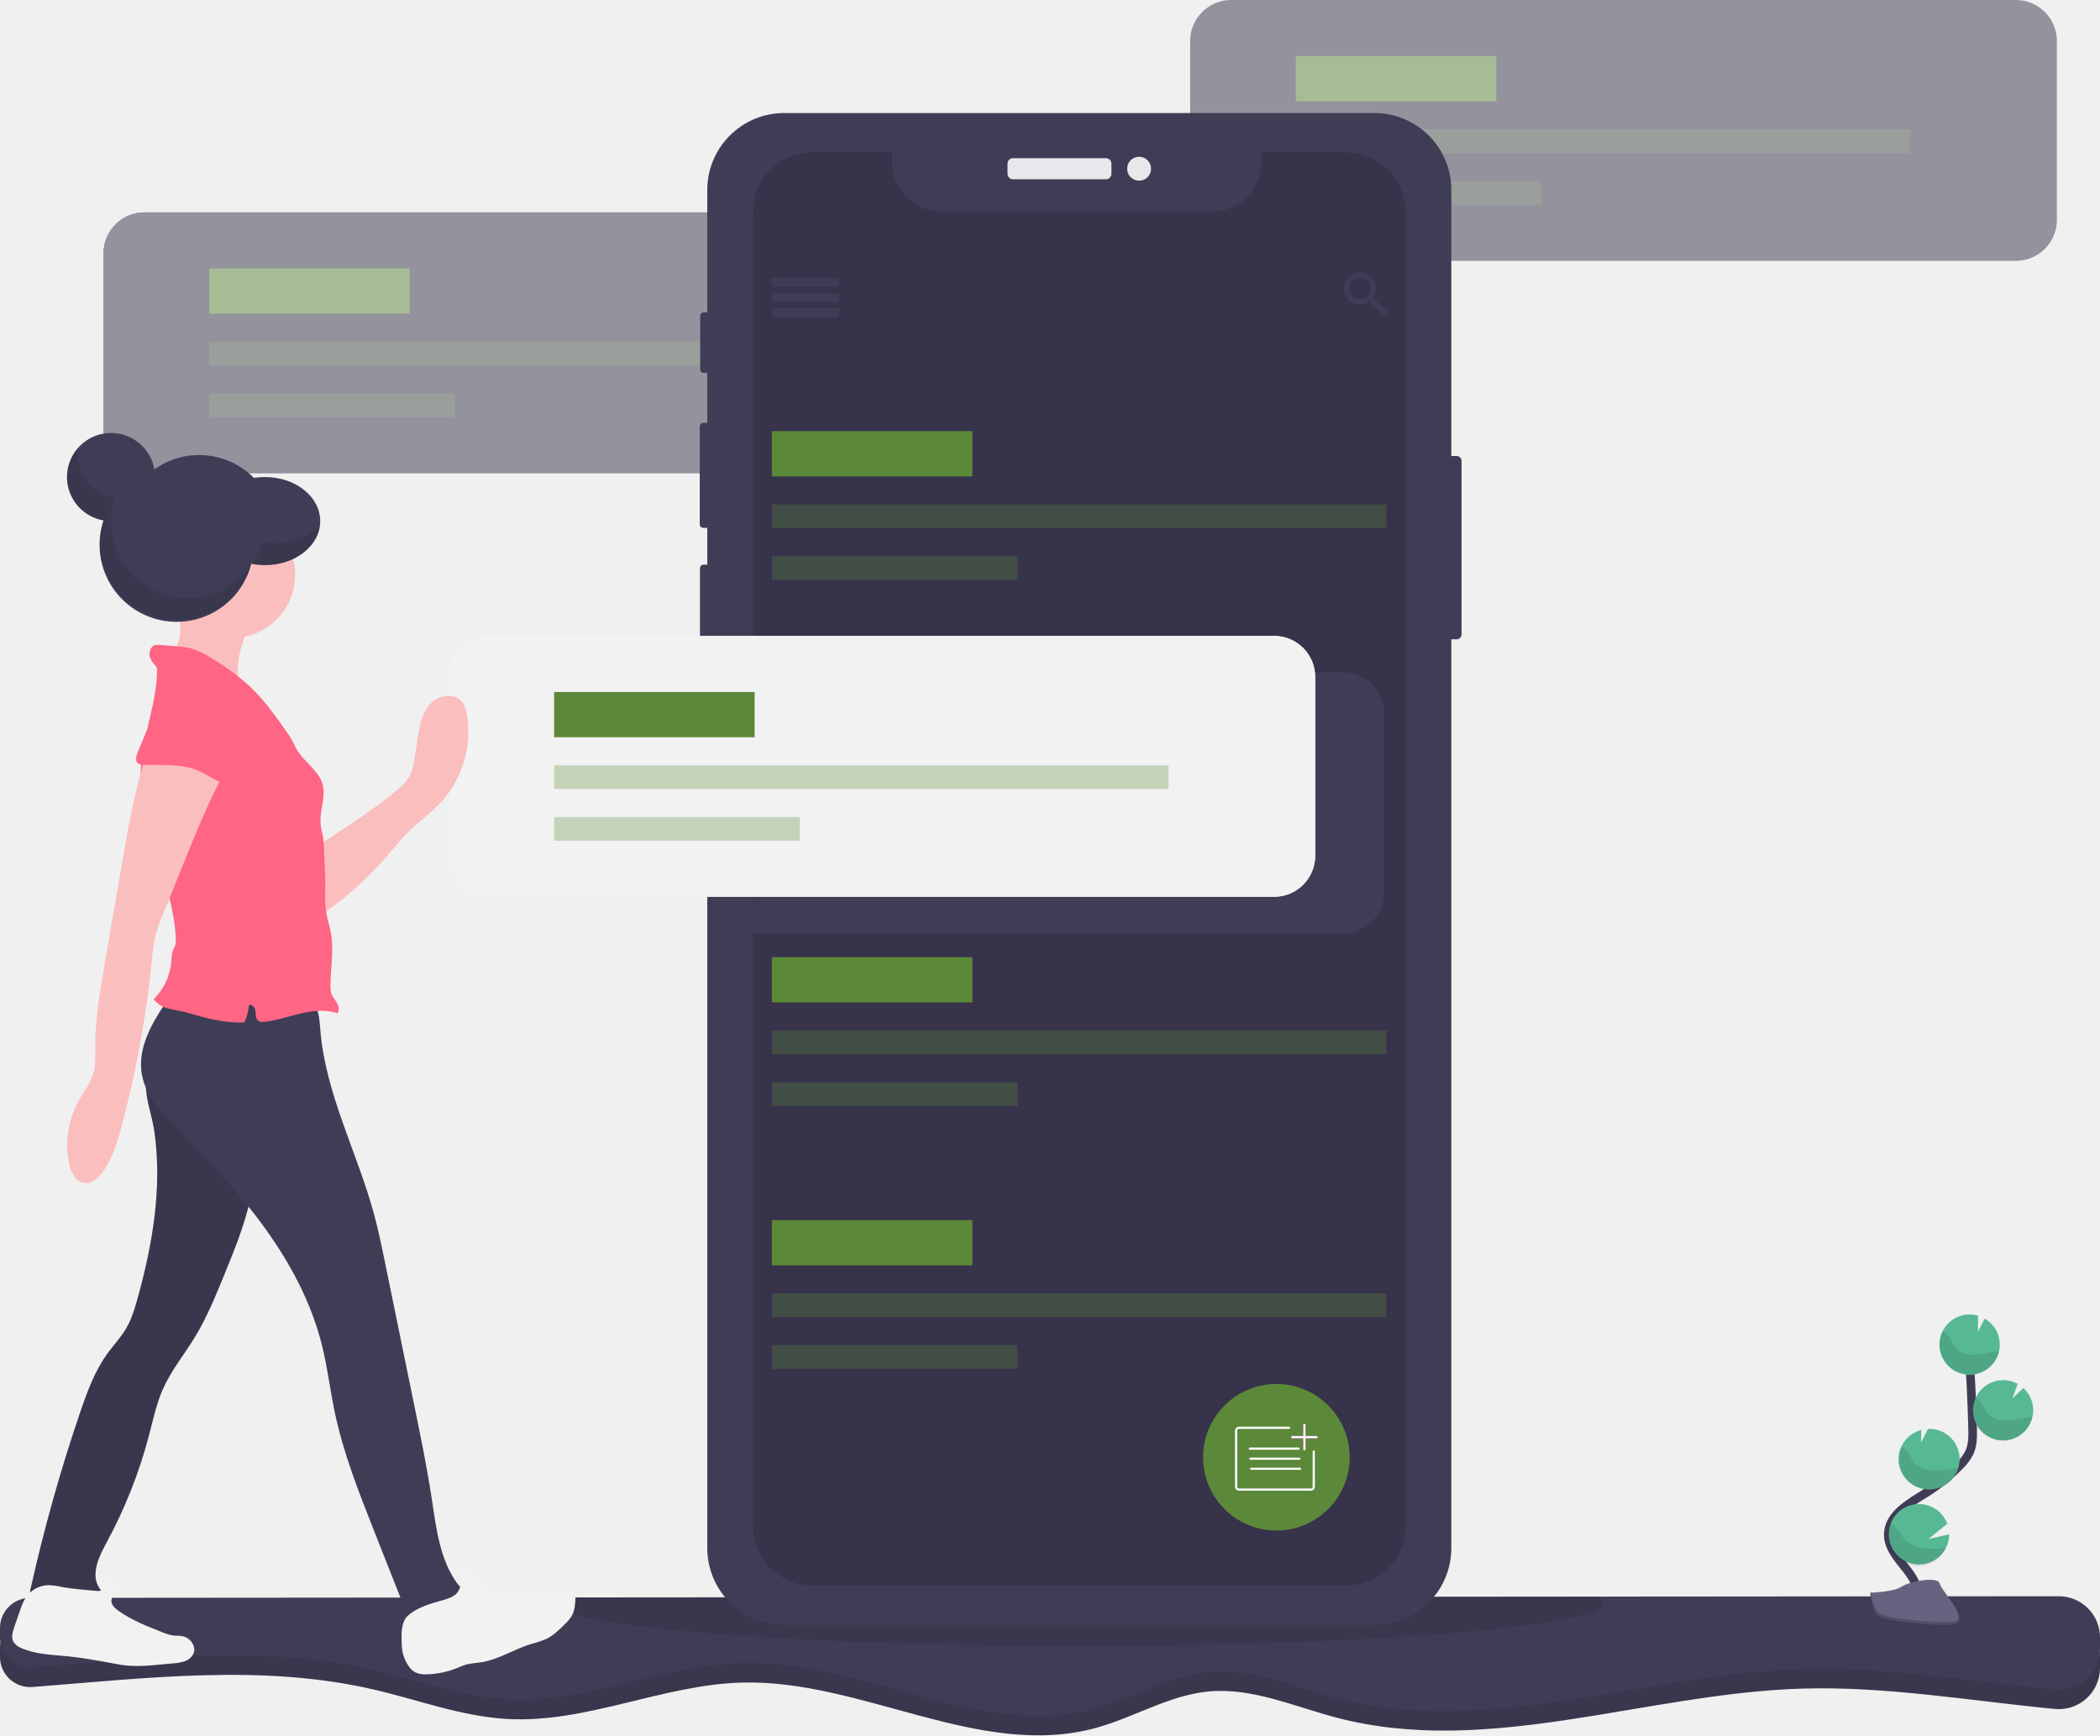
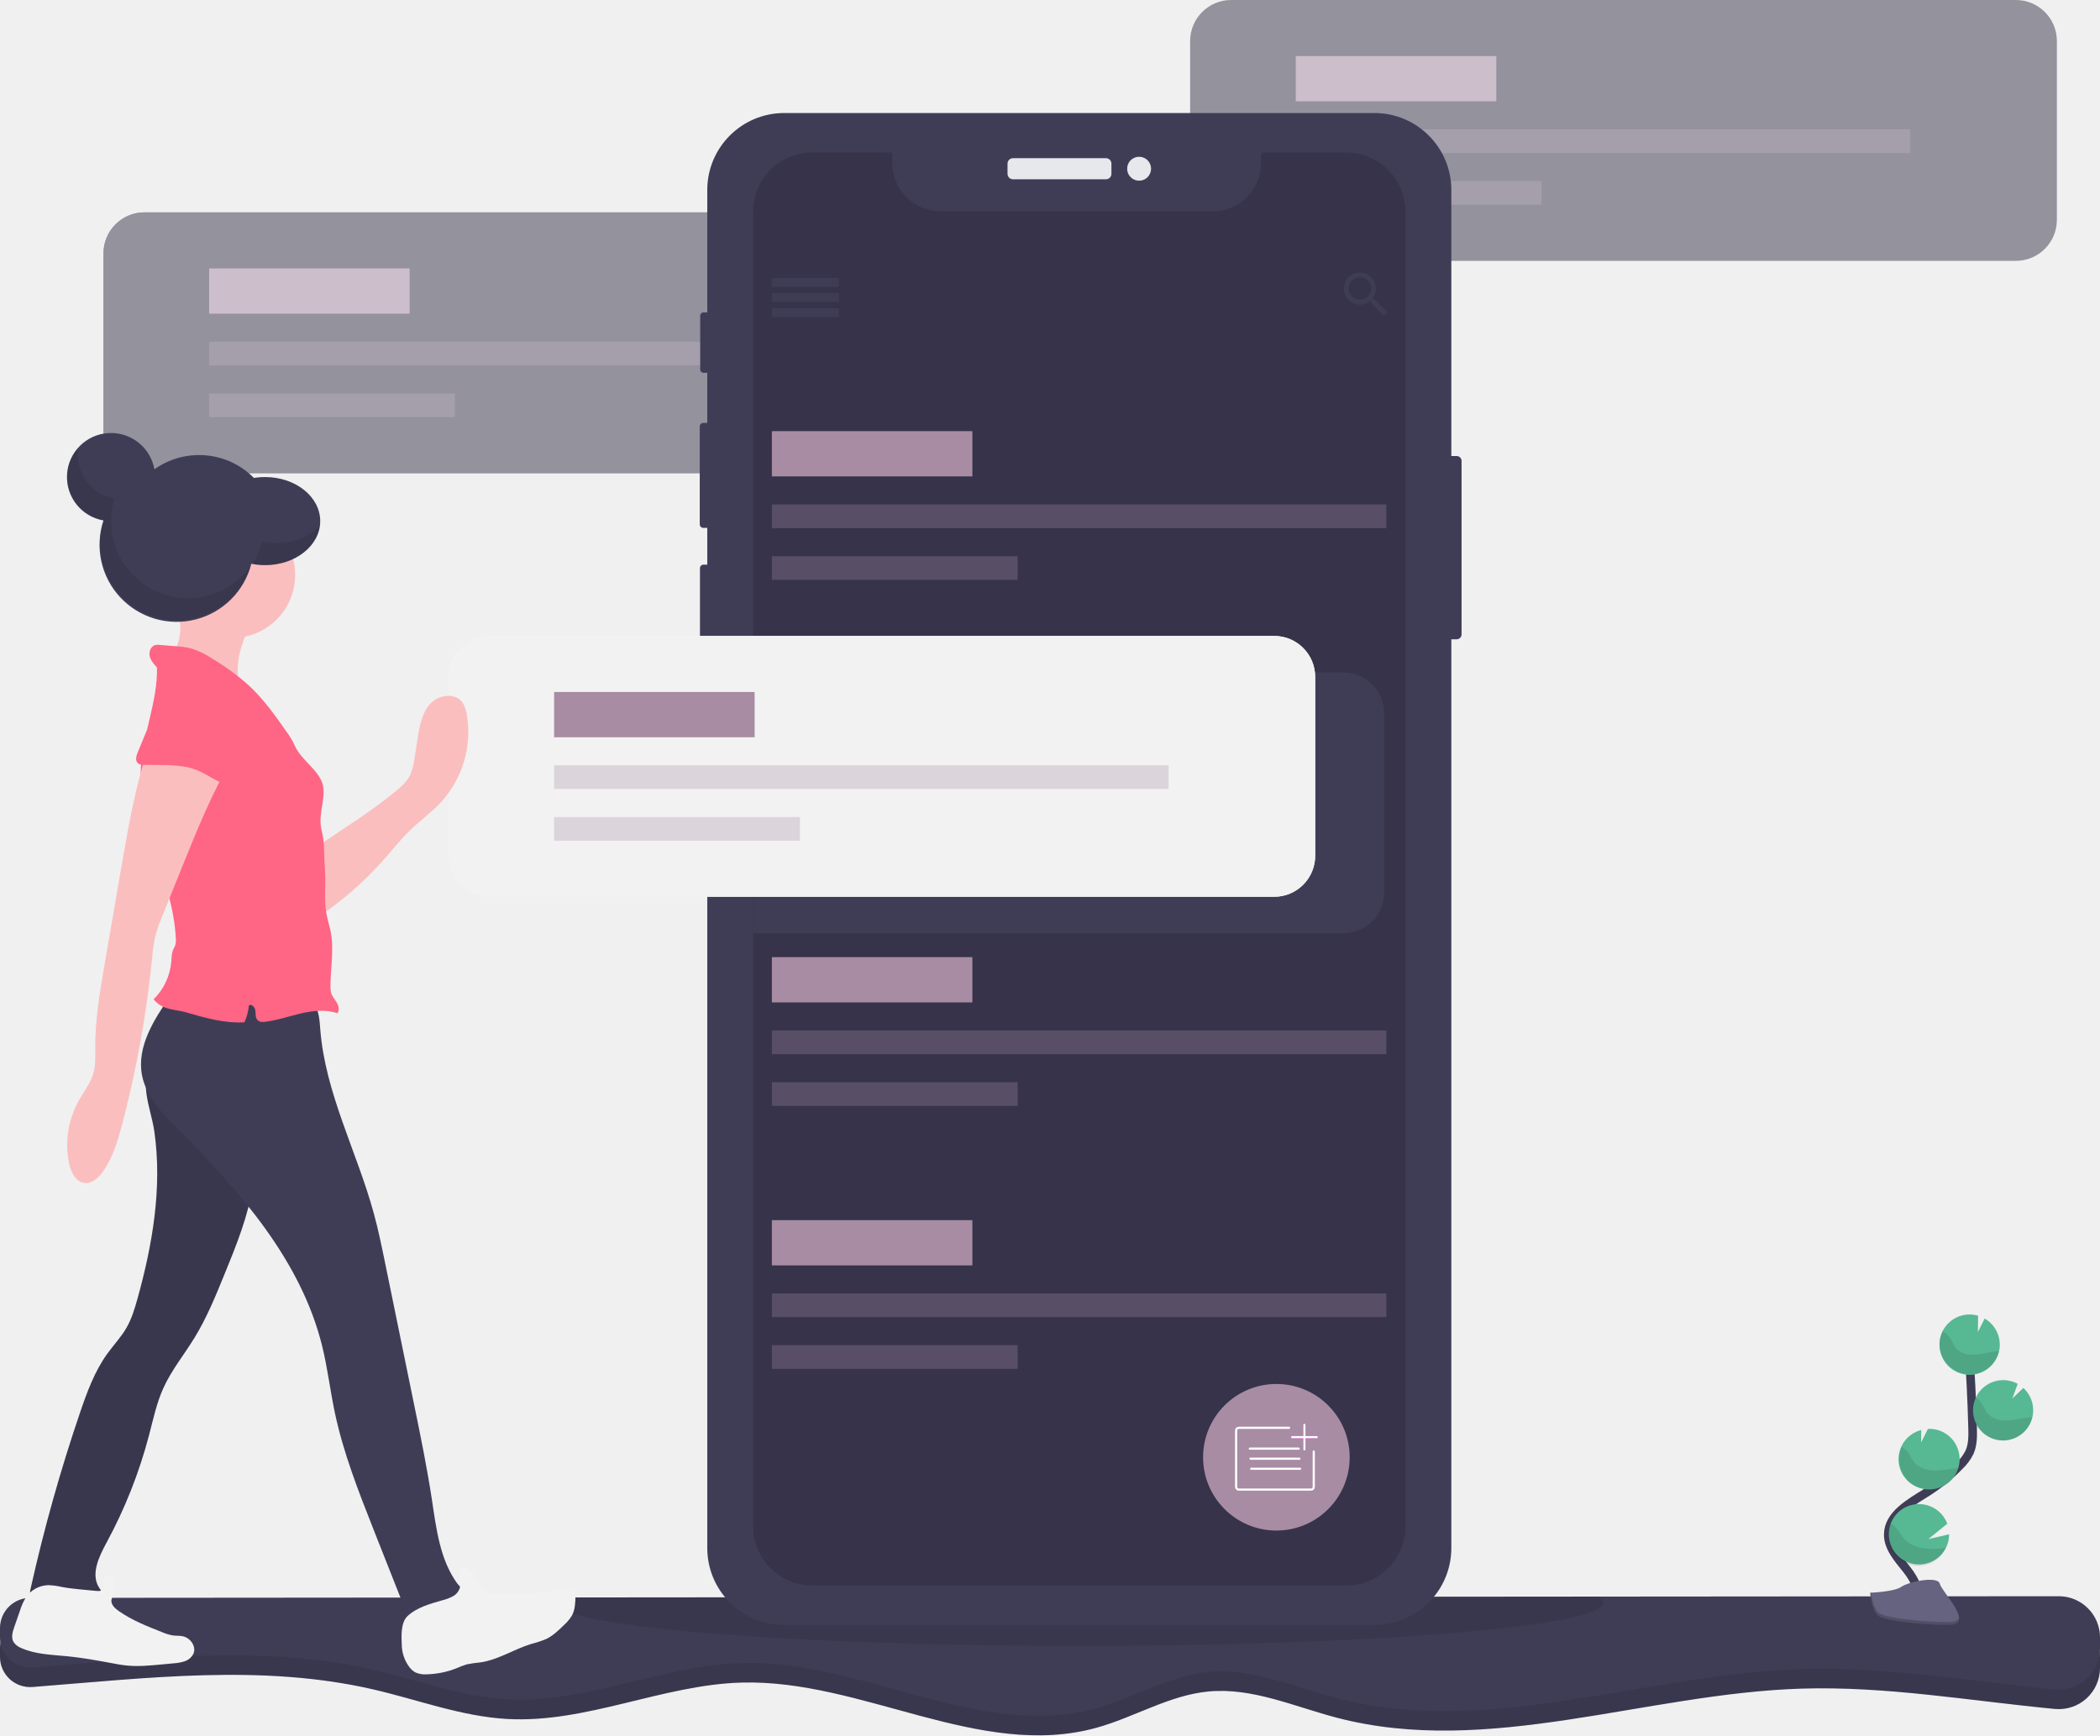
<svg xmlns="http://www.w3.org/2000/svg" id="ada6f7ae-8394-4767-8700-18704e9e9034" data-name="Layer 1" width="974" height="805.02" viewBox="0 0 974 805.02">
  <path d="M1087,816.24v5a19.11,19.11,0,0,1-20.91,19c-39.15-3.72-78.12-10.64-117.4-9.43-72.42,2.21-145.44,31.83-215.54,13.53-19.77-5.16-39.32-14.13-59.66-12.2-18.25,1.73-34.49,12.05-52.17,16.89C567.55,863.79,512.8,826.49,457.06,828c-36.74,1-71.92,18.89-108.62,16.9-21.27-1.14-41.53-8.92-62.28-13.71-51.66-11.94-104.86-5.27-158.09-1.13A14,14,0,0,1,113,816.13v-4.28a14,14,0,0,1,14-14l940.92-.76A19.11,19.11,0,0,1,1087,816.24Z" transform="translate(-113 -47.49)" fill="#3f3d56" />
  <path d="M1087,816.24v5a19.11,19.11,0,0,1-20.91,19c-39.15-3.72-78.12-10.64-117.4-9.43-72.42,2.21-145.44,31.83-215.54,13.53-19.77-5.16-39.32-14.13-59.66-12.2-18.25,1.73-34.49,12.05-52.17,16.89C567.55,863.79,512.8,826.49,457.06,828c-36.74,1-71.92,18.89-108.62,16.9-21.27-1.14-41.53-8.92-62.28-13.71-51.66-11.94-104.86-5.27-158.09-1.13A14,14,0,0,1,113,816.13v-4.28a14,14,0,0,1,14-14l940.92-.76A19.11,19.11,0,0,1,1087,816.24Z" transform="translate(-113 -47.49)" opacity="0.1" />
  <path d="M1087,807.1v5a20.39,20.39,0,0,1-.11,2.08,19.11,19.11,0,0,1-20.8,17c-39.15-3.73-78.12-10.65-117.4-9.44-72.42,2.22-145.44,31.84-215.54,13.53-19.77-5.16-39.32-14.13-59.66-12.2-18.25,1.73-34.49,12.05-52.17,16.9-53.77,14.72-108.52-22.58-164.26-21.08-36.74,1-71.92,18.89-108.62,16.91-21.27-1.15-41.53-8.92-62.28-13.72-51.65-11.93-104.86-5.26-158.09-1.12a14,14,0,0,1-14.86-11.5A13.7,13.7,0,0,1,113,807v-4.28a14,14,0,0,1,14-14l235.83-.19,481.81-.4,223.28-.18A19.11,19.11,0,0,1,1087,807.1Z" transform="translate(-113 -47.49)" fill="#3f3d56" />
  <path d="M856.59,791c0,2.21-4.36,4.33-12.4,6.32C812,805.27,721,811,613.59,811c-105.67,0-195.58-5.55-229-13.31-9-2.09-14-4.34-14-6.69,0-.82.6-1.63,1.78-2.43l481.81-.4C855.77,789.1,856.59,790,856.59,791Z" transform="translate(-113 -47.49)" opacity="0.1" />
  <g opacity="0.5">
    <rect x="552" width="402" height="121" rx="19.03" fill="#36334a" />
-     <rect x="601" y="26" width="93" height="21" fill="#5c8839" />
-     <rect x="601" y="60" width="285" height="11" fill="#5c8839" opacity="0.3" />
-     <rect x="601" y="84" width="114" height="11" fill="#5c8839" opacity="0.3" />
+     <rect x="601" y="26" width="93" height="21" fill="#a78ca4" />
+     <rect x="601" y="60" width="285" height="11" fill="#a78ca4" opacity="0.3" />
+     <rect x="601" y="84" width="114" height="11" fill="#a78ca4" opacity="0.3" />
  </g>
  <g opacity="0.5">
    <rect x="48" y="98.51" width="402" height="121" rx="19.03" fill="#36334a" />
    <rect x="97" y="124.51" width="93" height="21" fill="#36334a" />
    <rect x="97" y="158.51" width="285" height="11" fill="#36334a" />
    <rect x="97" y="182.51" width="114" height="11" fill="#36334a" />
    <rect x="48" y="98.51" width="402" height="121" rx="19.03" fill="#36334a" />
-     <rect x="97" y="124.51" width="93" height="21" fill="#5c8839" />
-     <rect x="97" y="158.51" width="285" height="11" fill="#5c8839" opacity="0.3" />
-     <rect x="97" y="182.51" width="114" height="11" fill="#5c8839" opacity="0.3" />
+     <rect x="97" y="124.51" width="93" height="21" fill="#a78ca4" />
+     <rect x="97" y="158.51" width="285" height="11" fill="#a78ca4" opacity="0.3" />
+     <rect x="97" y="182.51" width="114" height="11" fill="#a78ca4" opacity="0.3" />
  </g>
  <rect x="667.58" y="211.54" width="10.31" height="85.02" rx="2.29" fill="#3f3d56" />
  <rect x="324.76" y="144.93" width="5.79" height="27.99" rx="1.5" fill="#3f3d56" />
  <rect x="324.55" y="196.17" width="6.52" height="48.72" rx="1.69" fill="#3f3d56" />
  <rect x="324.65" y="261.94" width="6.21" height="49.14" rx="1.61" fill="#3f3d56" />
  <rect x="328.04" y="52.43" width="345.1" height="701.37" rx="35.69" fill="#3f3d56" />
  <rect x="467.3" y="73.38" width="48.19" height="9.79" rx="2.54" fill="#e6e8ec" />
  <circle cx="528.33" cy="78.27" r="5.55" fill="#e6e8ec" />
  <path d="M764.83,145.6v610A27.41,27.41,0,0,1,737.42,783H489.76a27.41,27.41,0,0,1-27.41-27.4v-610a27.41,27.41,0,0,1,27.41-27.41h37.06V123a22.58,22.58,0,0,0,22.57,22.57h126A22.57,22.57,0,0,0,697.91,123v-4.76h39.51A27.41,27.41,0,0,1,764.83,145.6Z" transform="translate(-113 -47.49)" fill="#36334a" />
  <rect x="358" y="129" width="31" height="4" fill="#3f3d56" />
  <rect x="358" y="136" width="31" height="4" fill="#3f3d56" />
  <rect x="358" y="143" width="31" height="4" fill="#3f3d56" />
  <rect x="358" y="129" width="31" height="4" fill="#3f3d56" />
  <rect x="358" y="136" width="31" height="4" fill="#3f3d56" />
  <rect x="358" y="143" width="31" height="4" fill="#3f3d56" />
  <path d="M750.66,186.49h-.91l-.35-.29a7.61,7.61,0,0,0,1.78-4.89,7.44,7.44,0,1,0-7.4,7.48,7.73,7.73,0,0,0,4.88-1.78l.34.29v.92l5.74,5.75,1.72-1.72Zm-6.88,0a5.18,5.18,0,1,1,5.16-5.18A5.15,5.15,0,0,1,743.78,186.49Z" transform="translate(-113 -47.49)" fill="#3f3d56" />
-   <rect x="358" y="200" width="93" height="21" fill="#5c8839" />
-   <rect x="358" y="234" width="285" height="11" fill="#5c8839" opacity="0.3" />
-   <rect x="358" y="258" width="114" height="11" fill="#5c8839" opacity="0.3" />
-   <rect x="358" y="444" width="93" height="21" fill="#5c8839" />
-   <rect x="358" y="478" width="285" height="11" fill="#5c8839" opacity="0.3" />
-   <rect x="358" y="502" width="114" height="11" fill="#5c8839" opacity="0.3" />
-   <rect x="358" y="566" width="93" height="21" fill="#5c8839" />
-   <rect x="358" y="600" width="285" height="11" fill="#5c8839" opacity="0.3" />
-   <rect x="358" y="624" width="114" height="11" fill="#5c8839" opacity="0.3" />
-   <circle cx="592" cy="676" r="34" fill="#5c8839" />
+   <rect x="358" y="200" width="93" height="21" fill="#a78ca4" />
+   <rect x="358" y="234" width="285" height="11" fill="#a78ca4" opacity="0.3" />
+   <rect x="358" y="258" width="114" height="11" fill="#a78ca4" opacity="0.3" />
+   <rect x="358" y="444" width="93" height="21" fill="#a78ca4" />
+   <rect x="358" y="478" width="285" height="11" fill="#a78ca4" opacity="0.3" />
+   <rect x="358" y="502" width="114" height="11" fill="#a78ca4" opacity="0.3" />
+   <rect x="358" y="566" width="93" height="21" fill="#a78ca4" />
+   <rect x="358" y="600" width="285" height="11" fill="#a78ca4" opacity="0.3" />
+   <rect x="358" y="624" width="114" height="11" fill="#a78ca4" opacity="0.3" />
+   <circle cx="592" cy="676" r="34" fill="#a78ca4" />
  <path d="M722.33,720.81v16.43a1.25,1.25,0,0,1-1.25,1.25h-33.5a1.25,1.25,0,0,1-1.25-1.25V711.07a1.25,1.25,0,0,1,1.25-1.25h23.31" transform="translate(-113 -47.49)" fill="none" stroke="#fff" stroke-linecap="round" stroke-miterlimit="10" />
  <line x1="579.67" y1="672" x2="602.33" y2="672" fill="none" stroke="#fff" stroke-linecap="round" stroke-miterlimit="10" />
  <line x1="580" y1="676.67" x2="602.67" y2="676.67" fill="none" stroke="#fff" stroke-linecap="round" stroke-miterlimit="10" />
  <line x1="580.33" y1="681.33" x2="603" y2="681.33" fill="none" stroke="#fff" stroke-linecap="round" stroke-miterlimit="10" />
  <line x1="605" y1="661" x2="605" y2="672.33" fill="none" stroke="#f0f" stroke-miterlimit="10" />
  <line x1="610.67" y1="666.67" x2="599.33" y2="666.67" fill="none" stroke="#f0f" stroke-miterlimit="10" />
  <line x1="605" y1="661" x2="605" y2="672.33" fill="none" stroke="#fff" stroke-linecap="round" stroke-miterlimit="10" />
  <line x1="610.67" y1="666.67" x2="599.33" y2="666.67" fill="none" stroke="#fff" stroke-linecap="round" stroke-miterlimit="10" />
  <path d="M1001.6,792.66c3-5.51-.4-12.27-4.29-17.18s-8.61-10-8.51-16.29c.15-9,9.7-14.31,17.33-19.09a84,84,0,0,0,15.56-12.51,22.8,22.8,0,0,0,4.78-6.4c1.58-3.52,1.54-7.52,1.44-11.37q-.51-19.26-1.91-38.49" transform="translate(-113 -47.49)" fill="none" stroke="#3f3d56" stroke-miterlimit="10" stroke-width="4" />
  <path d="M1040.51,670.63a14,14,0,0,0-7-11.5l-3.14,6.22.1-7.53a14.22,14.22,0,0,0-4.63-.56,14,14,0,1,0,14.68,13.37Z" transform="translate(-113 -47.49)" fill="#57b894" />
  <path d="M1015.48,765.62a14,14,0,1,1,.68-11.3l-8.77,7.13,9.65-2.23A14,14,0,0,1,1015.48,765.62Z" transform="translate(-113 -47.49)" fill="#57b894" />
  <path d="M1008.55,738.37a14,14,0,0,1-4.45-27.53l-.08,5.78,3.18-6.29h0a14,14,0,0,1,14.67,13.36,13.84,13.84,0,0,1-.6,4.79A14,14,0,0,1,1008.55,738.37Z" transform="translate(-113 -47.49)" fill="#57b894" />
  <path d="M1042.62,715.7a14,14,0,1,1,6.21-26.27l-2.48,6.8,5.1-4.9A14,14,0,0,1,1056,701a13.79,13.79,0,0,1-.35,3.87A14,14,0,0,1,1042.62,715.7Z" transform="translate(-113 -47.49)" fill="#57b894" />
  <path d="M1038.62,674.37c-3.24.35-6.39,1.36-9.64,1.56s-6.82-.57-8.88-3.1c-1.1-1.36-1.66-3.08-2.59-4.57a10,10,0,0,0-3.54-3.33,14,14,0,1,0,26.24,9.32Q1039.42,674.28,1038.62,674.37Z" transform="translate(-113 -47.49)" opacity="0.1" />
  <path d="M1042.62,715.7a14,14,0,0,1-13.35-20,10.37,10.37,0,0,1,2.82,2.82c1,1.51,1.61,3.26,2.78,4.64,2.19,2.57,5.92,3.41,9.31,3.26s6.66-1.12,10-1.43c.47,0,.94-.07,1.42-.08A14,14,0,0,1,1042.62,715.7Z" transform="translate(-113 -47.49)" opacity="0.1" />
  <path d="M1008.55,738.37a14,14,0,0,1-13.46-19.76,11.48,11.48,0,0,1,3,2.85c1.09,1.54,1.77,3.32,3.05,4.74,2.37,2.63,6.35,3.56,9.93,3.48s6.83-.93,10.28-1.2A14,14,0,0,1,1008.55,738.37Z" transform="translate(-113 -47.49)" opacity="0.1" />
  <path d="M1015.48,765.62a14,14,0,0,1-25.59-11.45,13.84,13.84,0,0,1,3.08,2.75c1.34,1.62,2.22,3.47,3.76,5,2.87,2.82,7.5,4,11.63,4.09A60,60,0,0,0,1015.48,765.62Z" transform="translate(-113 -47.49)" opacity="0.1" />
  <path d="M980.43,786.31s11.08-.34,14.42-2.72,17-5.21,17.86-1.4,16.65,19,4.15,19.06-29.06-1.94-32.4-4S980.43,786.31,980.43,786.31Z" transform="translate(-113 -47.49)" fill="#656380" />
  <path d="M1017.08,799.93c-12.51.1-29.06-1.95-32.39-4-2.54-1.55-3.55-7.09-3.89-9.65h-.37s.7,8.94,4,11,19.89,4.07,32.4,4c3.61,0,4.85-1.31,4.78-3.21C1021.14,799.19,1019.77,799.9,1017.08,799.93Z" transform="translate(-113 -47.49)" opacity="0.2" />
  <path d="M755,378.52v82.94a19,19,0,0,1-19,19H462.35v-121H736A19,19,0,0,1,755,378.52Z" transform="translate(-113 -47.49)" fill="#3f3d56" />
  <rect x="208" y="295" width="402" height="121" rx="19.03" fill="#f2f2f2" />
  <rect x="208" y="295" width="402" height="121" rx="19.03" fill="#f2f2f2" />
-   <rect x="257" y="321" width="93" height="21" fill="#5c8839" />
-   <rect x="257" y="355" width="285" height="11" fill="#5c8839" opacity="0.3" />
-   <rect x="257" y="379" width="114" height="11" fill="#5c8839" opacity="0.3" />
+   <rect x="257" y="321" width="93" height="21" fill="#a78ca4" />
+   <rect x="257" y="355" width="285" height="11" fill="#a78ca4" opacity="0.3" />
+   <rect x="257" y="379" width="114" height="11" fill="#a78ca4" opacity="0.3" />
  <circle cx="92.34" cy="246.84" r="35.75" fill="#3f3d56" />
  <path d="M184.6,572.43c3.69,25.89-.81,52.29-7.82,77.48-1.31,4.69-2.72,9.42-5.17,13.63s-5.86,7.83-8.74,11.79c-6,8.26-9.52,18-12.81,27.64a779.65,779.65,0,0,0-22.82,81.32,5.57,5.57,0,0,0,0,3.47c.87,2,3.51,2.26,5.68,2.25l28.06-.15c1-1.92-.85-4-2-5.84-4-6.22-.16-14.3,3.37-20.81a223.74,223.74,0,0,0,19.78-50c1.92-7.33,3.48-14.82,6.6-21.73,3.77-8.38,9.68-15.59,14.48-23.43,5.58-9.11,9.65-19,13.69-28.93,5.64-13.78,11.33-27.73,13.55-42.45,2.09-13.82,1.06-27.9-.3-41.81a2.64,2.64,0,0,0-3.06-3l-37.65-1.94c-7.76-.4-9.6-2.1-8.42,5.52C181.84,561.13,183.78,566.67,184.6,572.43Z" transform="translate(-113 -47.49)" fill="#3f3d56" />
  <path d="M184.6,572.43c3.69,25.89-.81,52.29-7.82,77.48-1.31,4.69-2.72,9.42-5.17,13.63s-5.86,7.83-8.74,11.79c-6,8.26-9.52,18-12.81,27.64a779.65,779.65,0,0,0-22.82,81.32,5.57,5.57,0,0,0,0,3.47c.87,2,3.51,2.26,5.68,2.25l28.06-.15c1-1.92-.85-4-2-5.84-4-6.22-.16-14.3,3.37-20.81a223.74,223.74,0,0,0,19.78-50c1.92-7.33,3.48-14.82,6.6-21.73,3.77-8.38,9.68-15.59,14.48-23.43,5.58-9.11,9.65-19,13.69-28.93,5.64-13.78,11.33-27.73,13.55-42.45,2.09-13.82,1.06-27.9-.3-41.81a2.64,2.64,0,0,0-3.06-3l-37.65-1.94c-7.76-.4-9.6-2.1-8.42,5.52C181.84,561.13,183.78,566.67,184.6,572.43Z" transform="translate(-113 -47.49)" opacity="0.1" />
  <path d="M192,509.48c-7.65,11-15.67,23.66-13.13,36.83,1.93,10,9.55,17.75,16.74,25,28.74,28.86,57,60.92,66.78,100.47,2.52,10.22,3.74,20.71,5.91,31,3.94,18.7,11,36.58,18,54.35l18.72,47.38a28.36,28.36,0,0,0,27.1-18c-2.46-.19-5.67-2.57-7.11-4.57-8-11.07-9.64-25.31-11.69-38.81-2.27-14.92-5.3-29.72-8.34-44.51L291.58,633.2c-1.55-7.55-3.1-15.11-5.12-22.54-7.82-28.83-22.64-56-24.93-85.81-.34-4.38-.55-9.19-3.52-12.44-3.12-3.43-8.24-4-12.87-4.27C226.41,506.9,210.25,505.07,192,509.48Z" transform="translate(-113 -47.49)" fill="#3f3d56" />
  <path d="M141.47,783.62a29.86,29.86,0,0,0-6.22-.8,12.92,12.92,0,0,0-10.16,5.55,25.25,25.25,0,0,0-2.73,6l-2.71,7.78c-.8,2.28-1.58,4.91-.39,7A7.42,7.42,0,0,0,122.9,812c6.56,2.92,13.95,3.08,21.1,3.78,6.94.68,13.82,1.9,20.67,3.19,2.36.44,4.71.89,7.1,1.13,5.34.54,10.72,0,16.06-.48l5.51-.53a19.84,19.84,0,0,0,5.42-1,6.83,6.83,0,0,0,4-3.59c1.36-3.37-1.56-7.36-5.13-8-1.45-.29-2.95-.16-4.42-.35a20.88,20.88,0,0,1-4.84-1.45c-7.05-2.77-14.17-5.57-20.37-9.93-1.72-1.21-3.52-2.9-3.33-5a10.19,10.19,0,0,1,.89-2.59,9.46,9.46,0,0,0,.08-6.69c-.34-.92-1-1.89-1.93-2-2.64-.32-2.32,3.53-2.71,5-.53,2-1.49,2.18-3.37,2C152.23,784.91,146.83,784.64,141.47,783.62Z" transform="translate(-113 -47.49)" fill="#f2f2f2" />
  <path d="M299.34,810.45a17.65,17.65,0,0,0,3.82,10.75,8.36,8.36,0,0,0,2.72,2.19,10.92,10.92,0,0,0,4.95.79,40.05,40.05,0,0,0,13.89-2.81,39.7,39.7,0,0,1,4.8-1.81,53.88,53.88,0,0,1,6.24-.9c8.27-1.19,15.53-6.07,23.52-8.54a49.45,49.45,0,0,0,7-2.3c3.16-1.49,5.72-4,8.23-6.43a19.89,19.89,0,0,0,3.78-4.52c1.47-2.74,1.56-6,1.62-9.1a2.59,2.59,0,0,0-.24-1.41,2.1,2.1,0,0,0-.9-.71c-2.43-1.2-5.31-.6-8-.13-9.72,1.73-19.67,1.41-29.54,1.09a4.29,4.29,0,0,1-4.54-2.59l-3.75-6c-1.07-1.72-2.77-3.69-4.71-3.1-1.55.47-2.18,2.37-2.12,4s.56,3.25.25,4.84a6.61,6.61,0,0,1-3.2,4.16,20.44,20.44,0,0,1-5,1.92c-5.52,1.56-11.94,3.33-16.21,7.39C298.86,800.15,299.15,806.6,299.34,810.45Z" transform="translate(-113 -47.49)" fill="#f2f2f2" />
  <path d="M297.4,413.75a23.17,23.17,0,0,0,5.46-5.94,24.21,24.21,0,0,0,2.33-8.21l1.57-9.92c.87-5.47,1.89-11.26,5.54-15.43s10.92-5.66,14.63-1.54c1.62,1.79,2.26,4.25,2.66,6.64a48.34,48.34,0,0,1-11.82,40c-4.49,4.92-10,8.83-14.75,13.48-4.14,4-7.73,8.59-11.55,12.94A159.42,159.42,0,0,1,260,473.27c.14-7.44,1.09-15.42,0-22.81-.81-5.34-3-8.22,2.17-11.71C274.17,430.59,286.28,423.21,297.4,413.75Z" transform="translate(-113 -47.49)" fill="#fbbebe" />
  <path d="M196.56,340.57c-.39,5.32-2.6,10.76-7,13.83q18.69,6.54,36.87,14.42c-2.34-2.25-3.05-5.7-3.16-8.94-.31-8.47,2.62-16.8,6.9-24.1a5.85,5.85,0,0,0,1.13-3.18c-.14-2.36-2.94-3.45-5.24-4a128.86,128.86,0,0,0-23.92-3.47c-3.45-.11-7.54-1.2-6.76,3.19C196.12,332.42,196.87,336.42,196.56,340.57Z" transform="translate(-113 -47.49)" fill="#fbbebe" />
  <circle cx="107.66" cy="266.7" r="29.23" fill="#fbbebe" />
  <path d="M249.6,393.14a35.36,35.36,0,0,0-3.71-6.22c-5.3-7.61-10.74-15.21-17.54-21.51a109.19,109.19,0,0,0-16.65-12.23,37.79,37.79,0,0,0-10.42-5,40.77,40.77,0,0,0-6.69-.91l-7.59-.62a6.21,6.21,0,0,0-2,.06c-2.06.52-3,3.08-2.56,5.15s2,3.75,3.38,5.32c.34,15.49-6.55,30.77-7.48,46.24-1.63,27,14.88,52.21,16.2,79.28a8.55,8.55,0,0,1-.38,3.63c-.22.56-.55,1.07-.8,1.62-.78,1.7-.75,3.63-.89,5.5a27.94,27.94,0,0,1-8.23,17.62,12.23,12.23,0,0,0,4.64,3.54c3.19,1.39,7,1.51,10.39,2.48,8.84,2.58,17.9,5.18,27.09,4.63a23.9,23.9,0,0,0,2.09-7.87c1.3-.81,2.8.92,3,2.44s-.09,3.29,1,4.39,2.47.93,3.8.76c5.61-.71,11-2.6,16.5-3.87s11.38-1.88,16.73-.06c1.08-1.37.62-3.4-.26-4.9s-2.13-2.82-2.63-4.49a10.08,10.08,0,0,1-.32-2.95c0-8.55,1.76-17.19.09-25.58-.49-2.46-1.27-4.86-1.77-7.33-1-4.79-.85-9.73-.72-14.62s-.46-10.18-.56-15.14a48.29,48.29,0,0,0-.4-6.13c-.34-2.13-1-4.21-1.18-6.36-.54-5.46,1.66-10.88,1.33-16.36C262.51,405.33,252.84,400.81,249.6,393.14Z" transform="translate(-113 -47.49)" fill="#ff6584" />
  <path d="M183.63,389.22c-7.08,18.78-10.54,38.7-14,58.48l-8,46.46c-2.27,13.13-4.55,26.34-4.46,39.66,0,3.74.24,7.55-.74,11.16-1.28,4.74-4.46,8.69-6.87,13a42.78,42.78,0,0,0-4.6,28.93c.82,4.15,3.06,8.86,7.27,9.34,3.46.38,6.45-2.37,8.47-5.21,4.64-6.51,6.94-14.37,9-22.11a500.11,500.11,0,0,0,13.87-77.09,75.06,75.06,0,0,1,1.39-9.8,69.54,69.54,0,0,1,3.38-9.76q4.59-11.38,9.19-22.76c7.07-17.53,14.18-35.14,23.89-51.36-9.6-2.76-19.59-6-29.19-8.73C189.46,388.61,186.49,389.1,183.63,389.22Z" transform="translate(-113 -47.49)" fill="#fbbebe" />
  <path d="M200.27,403.46c-6.72-1.45-13.67-1-20.53-1.17a4.43,4.43,0,0,1-2.76-.72c-1.39-1.19-.8-3.42-.1-5.11l3.32-8a11.64,11.64,0,0,1,2.66-4.42c1.69-1.5,4.07-1.87,6.31-2.14,7.29-.84,14.79-1.12,21.86.85s13.72,6.45,16.88,13.08c1.32,2.76,1.93,6.24.18,8.75-2.6,3.73-8.43,7.9-12.78,5.86C210.1,408,206.11,404.73,200.27,403.46Z" transform="translate(-113 -47.49)" fill="#ff6584" />
  <path d="M236,268.79a29.52,29.52,0,0,0-16.28,4.69,35.75,35.75,0,0,0-35.1-8.22A20.43,20.43,0,1,0,161,288.91,35.75,35.75,0,1,0,229.57,309a32,32,0,0,0,6.41.65c14.1,0,25.54-9.15,25.54-20.43S250.08,268.79,236,268.79Z" transform="translate(-113 -47.49)" fill="#3f3d56" />
  <path d="M241.09,299.43a31.1,31.1,0,0,1-6.41-.65A35.57,35.57,0,0,1,230,309.07a32.11,32.11,0,0,0,6,.58c13.18,0,24-8,25.39-18.24C256.7,296.29,249.35,299.43,241.09,299.43Z" transform="translate(-113 -47.49)" opacity="0.1" />
  <path d="M200.23,325a35.8,35.8,0,0,1-34.18-46.28,20.43,20.43,0,0,1-16.89-20.12,20.09,20.09,0,0,1,.33-3.66,20.43,20.43,0,0,0,11.46,34,35.75,35.75,0,0,0,68.29,21.18A35.68,35.68,0,0,1,200.23,325Z" transform="translate(-113 -47.49)" opacity="0.1" />
</svg>
